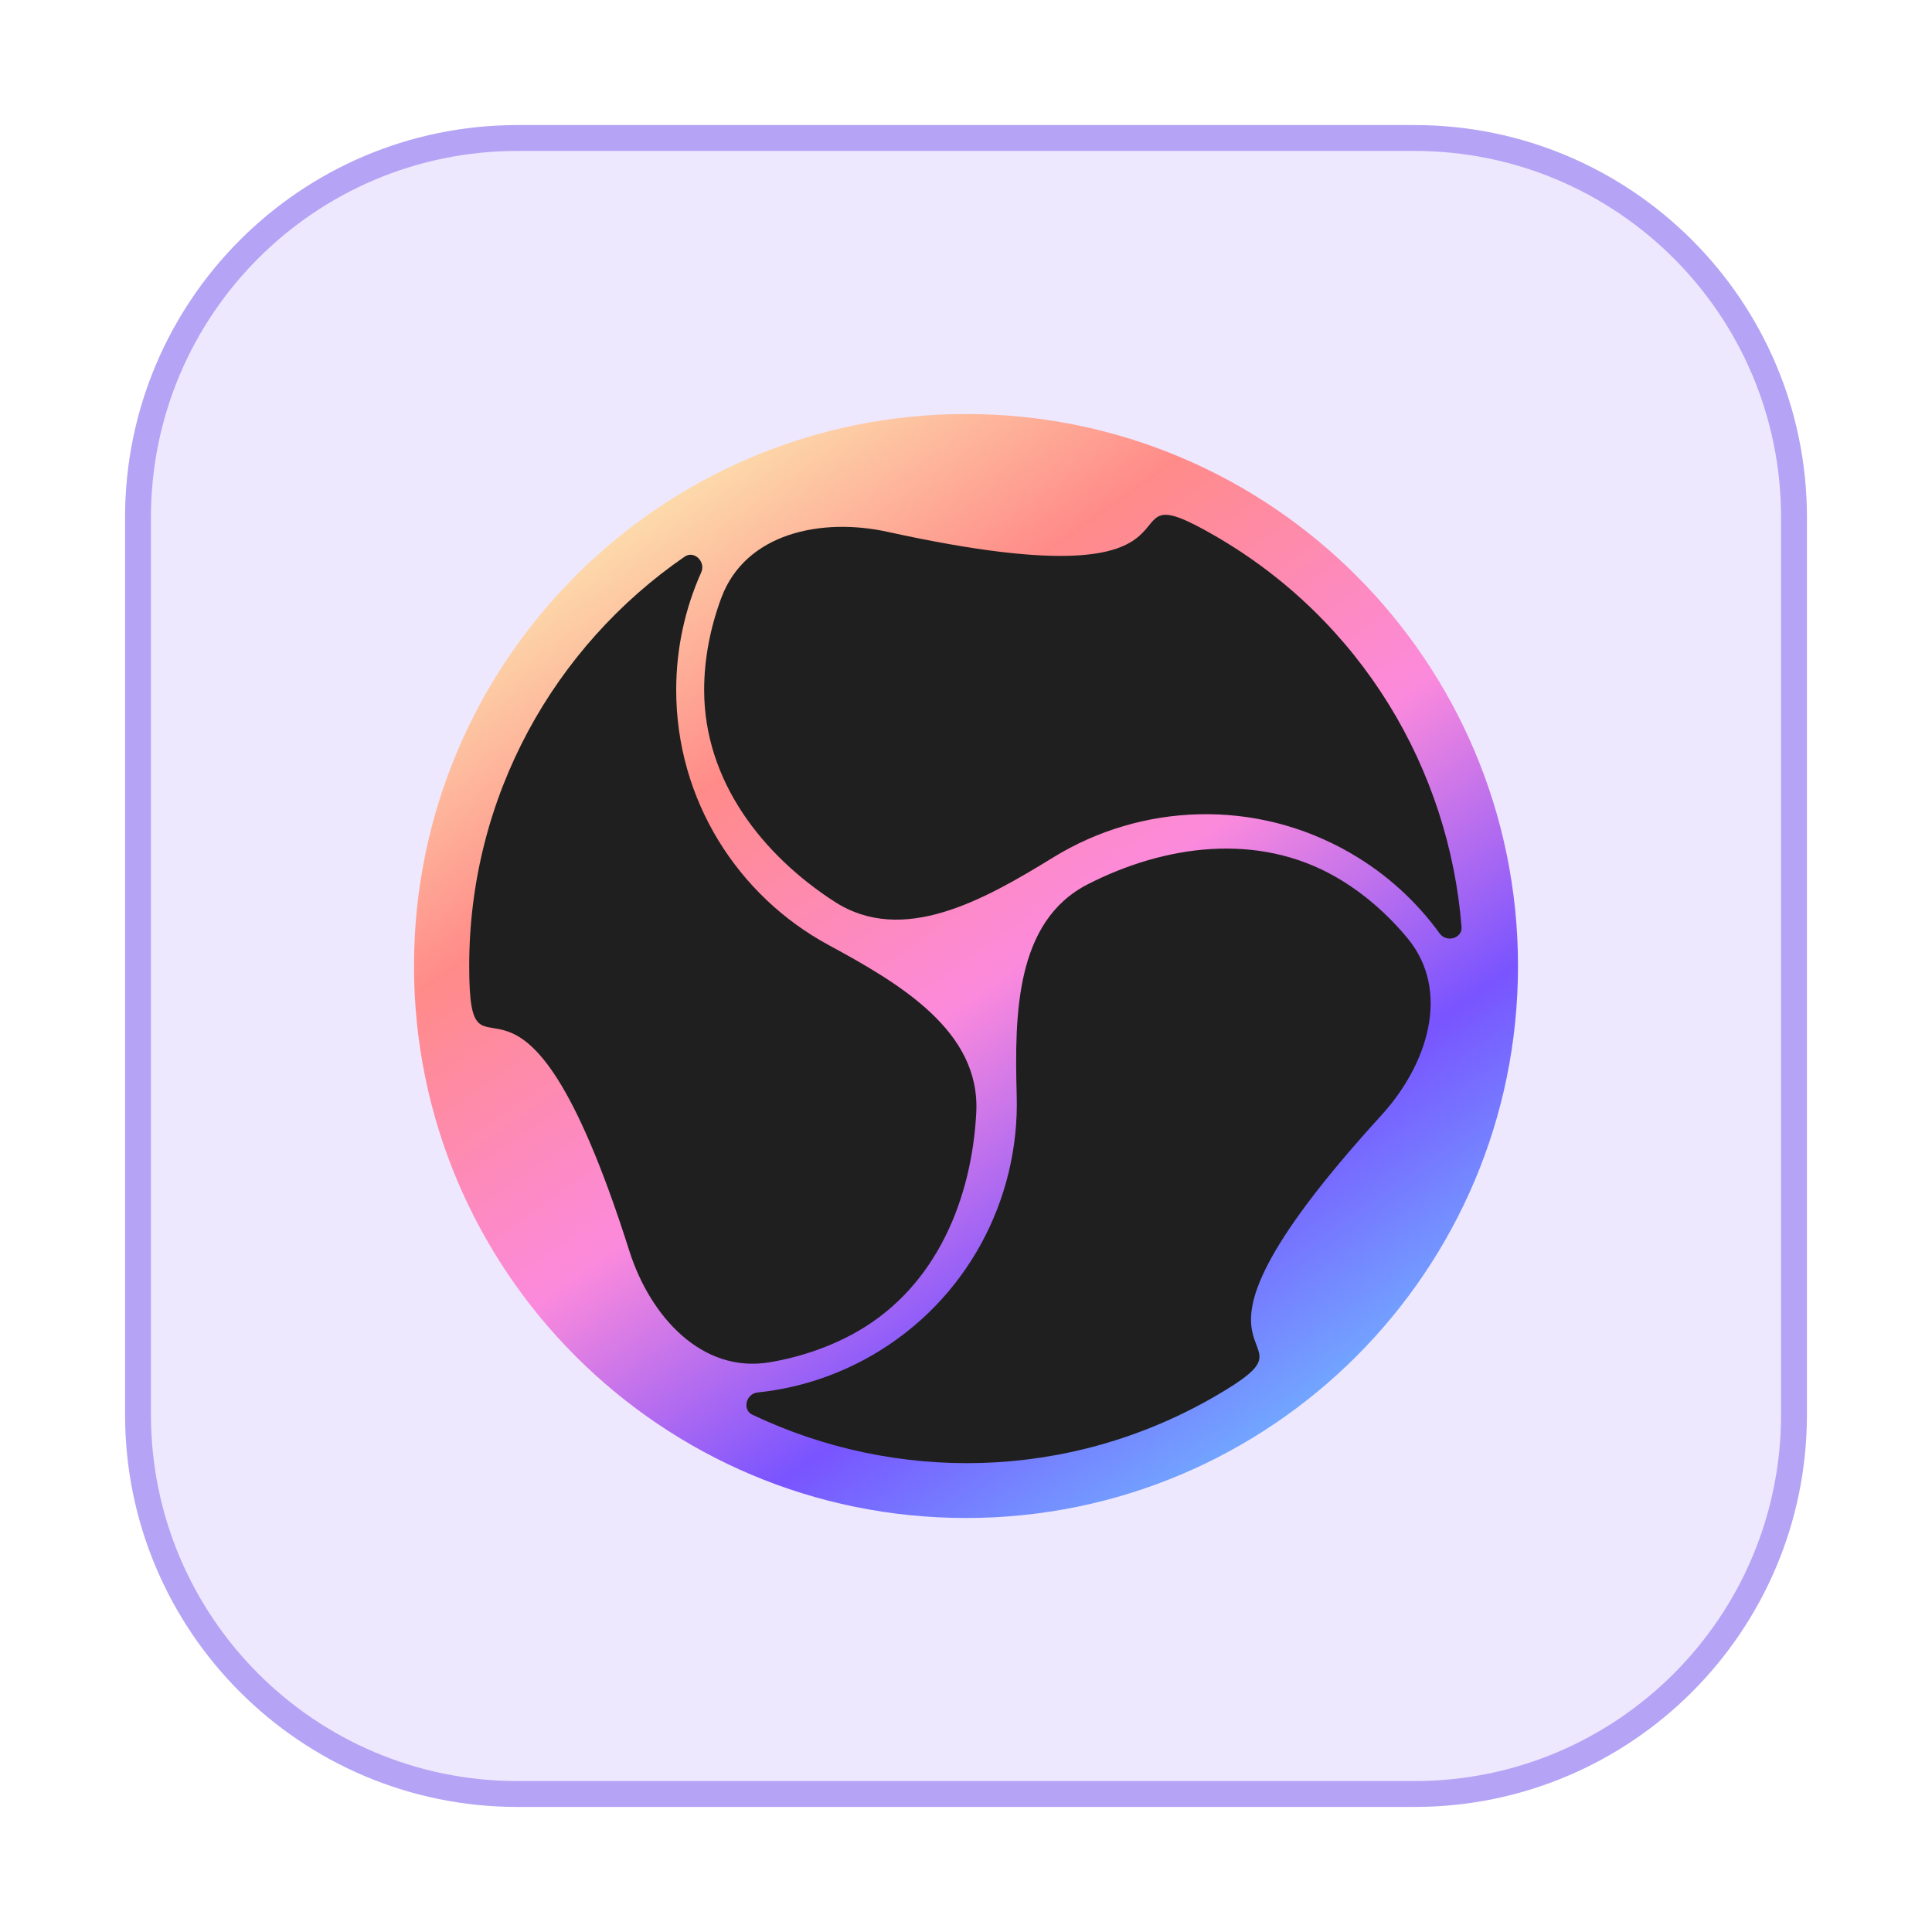
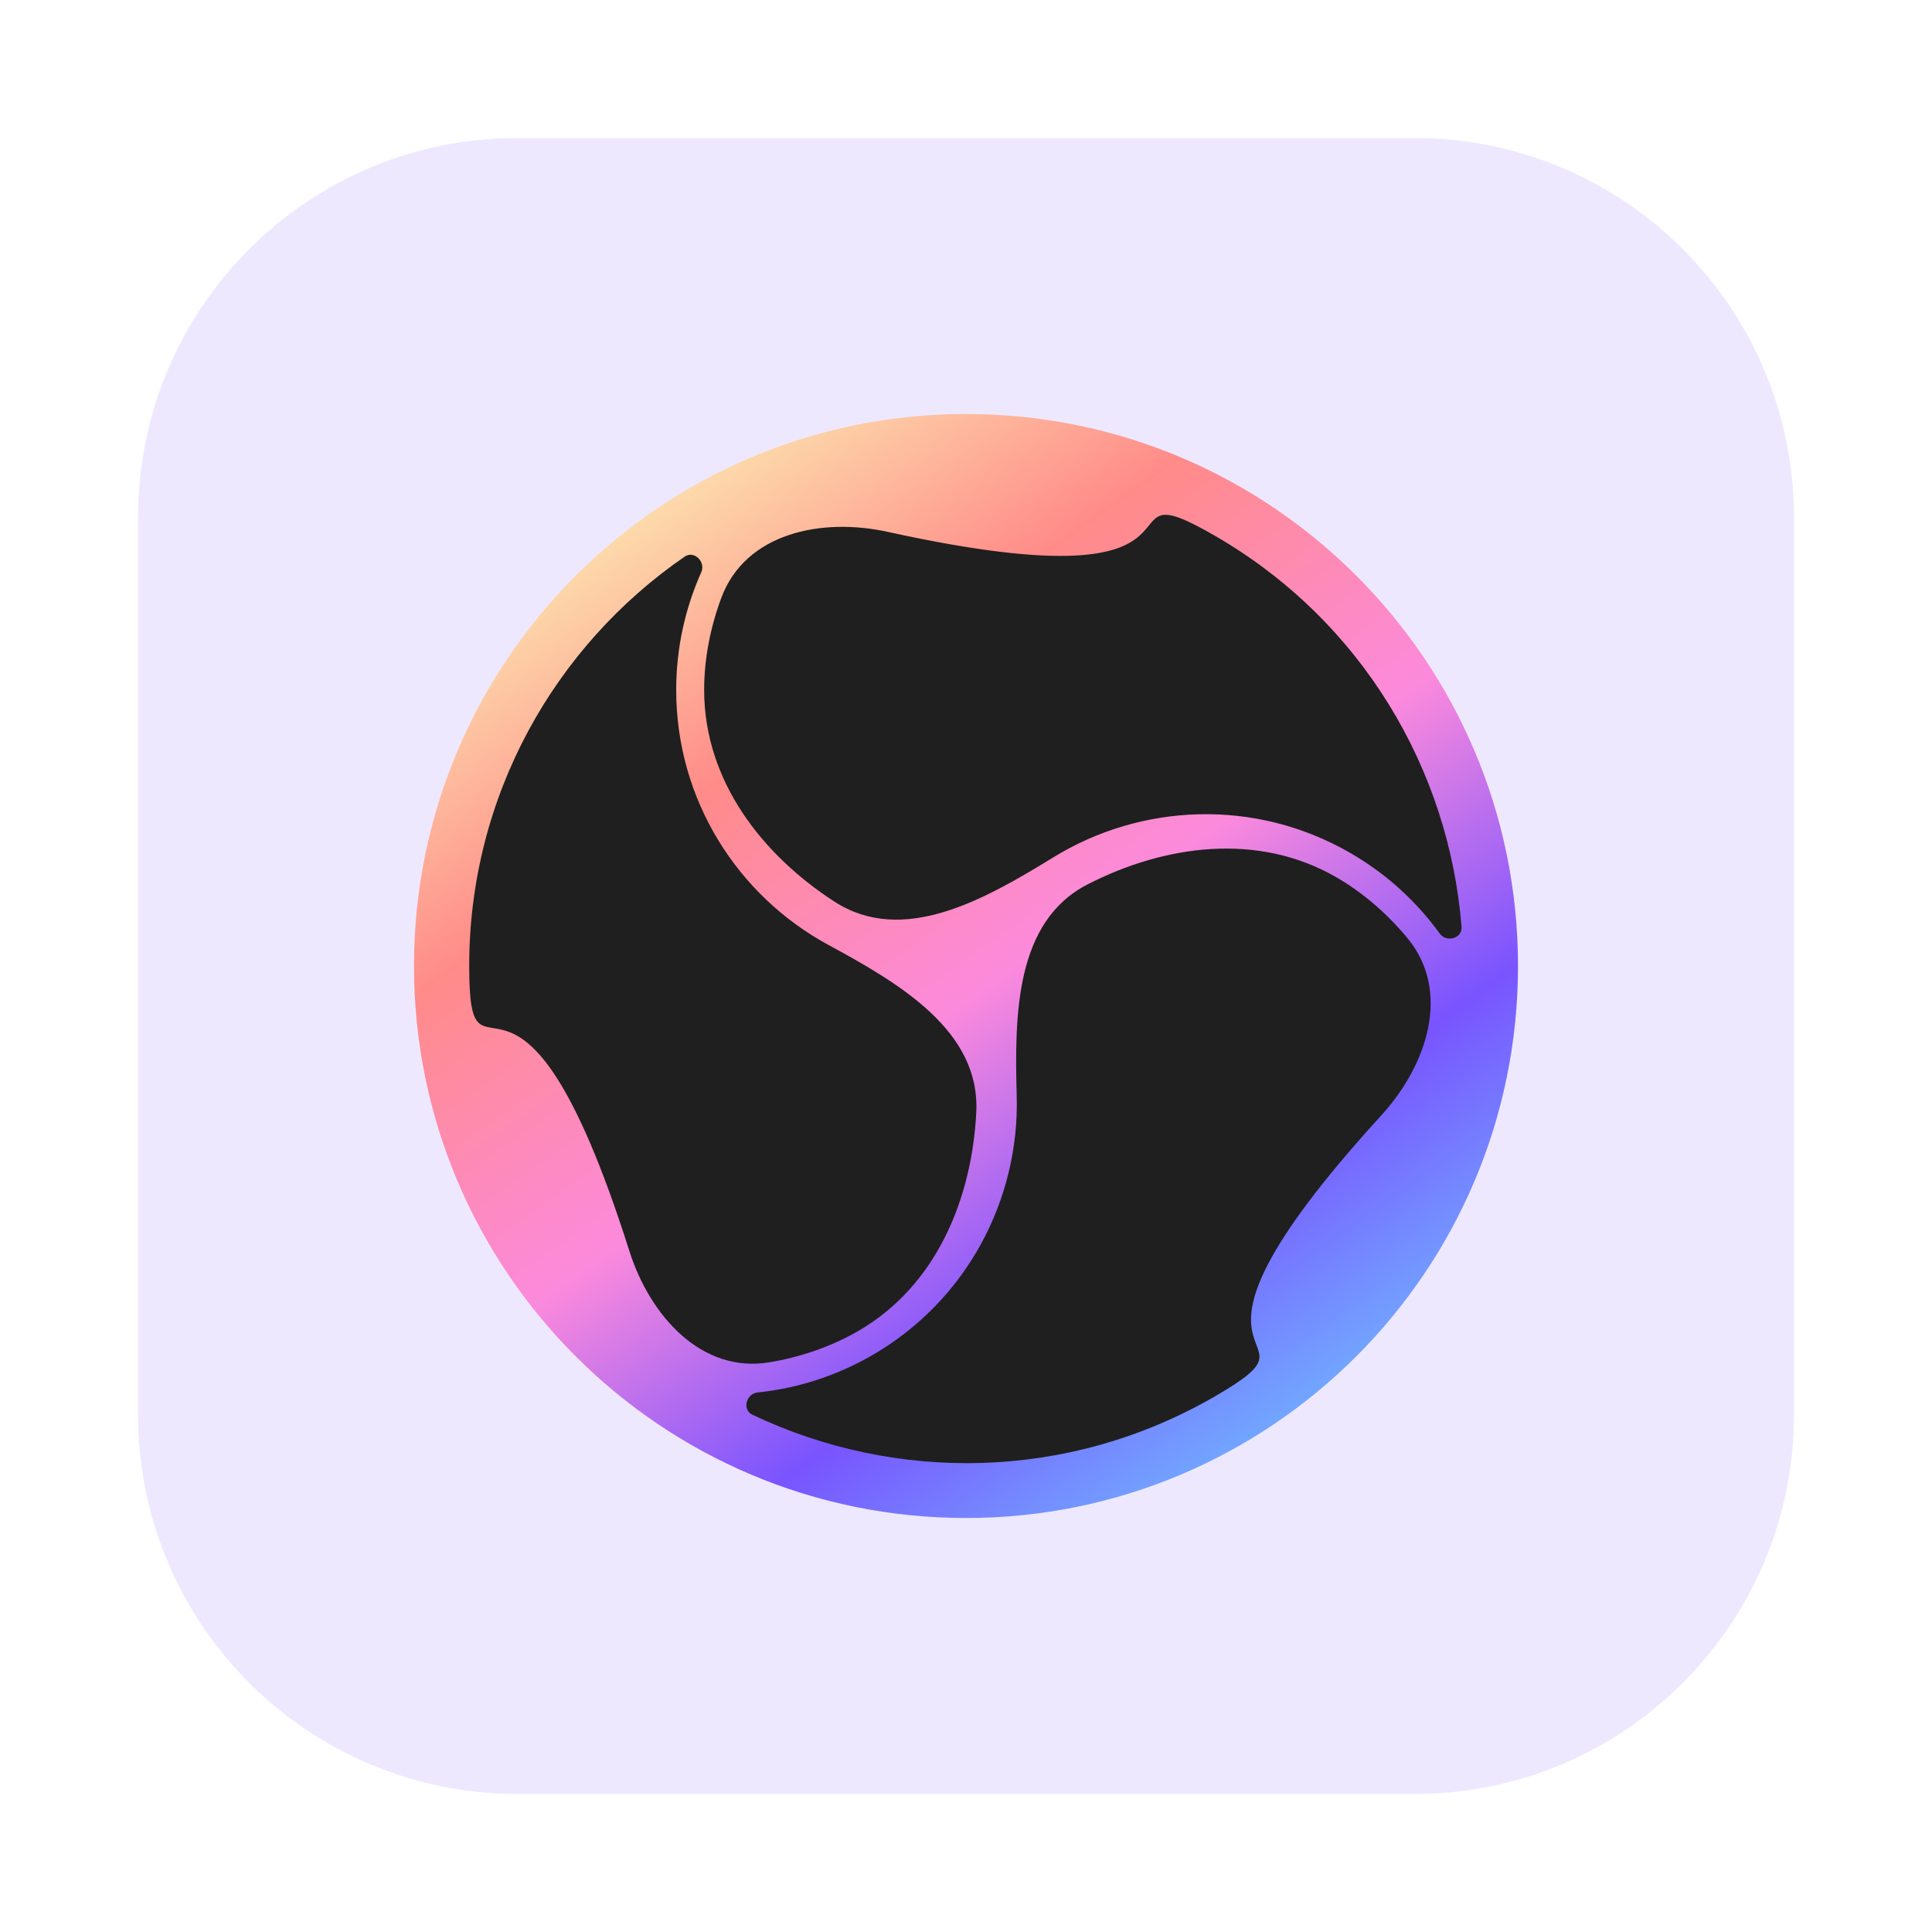
<svg xmlns="http://www.w3.org/2000/svg" viewBox="0 0 112 112" role="img" aria-labelledby="title">
-   <rect x="8" y="8" width="96" height="96" rx="22" fill="#EEE8FF" stroke="#B5A3F5" stroke-width="1.5" />
+   <rect x="8" y="8" width="96" height="96" rx="22" fill="#EEE8FF" />
  <svg x="24" y="24" width="64" height="64" viewBox="0 0 50 50" aria-hidden="true">
    <circle cx="25" cy="25" r="25" fill="url(#paint0_linear_2959_2237)" />
    <path d="M20.112 41.535C23.692 39.468 25.267 35.501 25.465 31.633C25.653 27.947 22.016 25.803 18.77 24.046C14.667 21.826 11.875 17.484 11.875 12.5C11.875 10.602 12.281 8.798 13.01 7.168C13.223 6.691 12.687 6.164 12.257 6.461C6.365 10.517 2.5 17.305 2.5 25C2.5 31.62 4.697 21.972 9.753 37.905C10.694 40.869 13.04 43.464 16.106 42.947C17.488 42.715 18.874 42.249 20.112 41.535Z" fill="#1F1F1F" />
    <path d="M13.141 12.496C13.141 16.63 15.789 19.978 19.04 22.083C22.138 24.089 25.813 22.011 28.957 20.078C32.932 17.635 38.089 17.388 42.404 19.88C44.048 20.828 45.407 22.083 46.454 23.529C46.761 23.952 47.485 23.751 47.443 23.23C46.877 16.099 42.93 9.358 36.267 5.511C30.533 2.201 37.791 8.928 21.464 5.34C18.427 4.672 15.007 5.407 13.921 8.32C13.431 9.633 13.141 11.067 13.141 12.496Z" fill="#1F1F1F" />
    <path d="M41.772 20.981C38.192 18.915 33.968 19.534 30.52 21.296C27.233 22.976 27.196 27.198 27.297 30.888C27.425 35.551 25.061 40.141 20.745 42.632C19.102 43.581 17.336 44.131 15.56 44.315C15.041 44.369 14.853 45.096 15.324 45.321C21.783 48.395 29.594 48.348 36.258 44.501C41.992 41.191 32.537 44.113 43.807 31.767C45.904 29.471 46.978 26.142 44.998 23.744C44.106 22.664 43.009 21.696 41.772 20.981Z" fill="#1F1F1F" />
    <defs>
      <linearGradient id="paint0_linear_2959_2237" x1="9.3" y1="2.1" x2="41.3" y2="47.7" gradientUnits="userSpaceOnUse">
        <stop stop-color="#FCECB2" />
        <stop offset="0.26" stop-color="#FF8B89" />
        <stop offset="0.521" stop-color="#FC8ADC" />
        <stop offset="0.755" stop-color="#7954FF" />
        <stop offset="1" stop-color="#70BCFF" />
      </linearGradient>
    </defs>
  </svg>
</svg>
